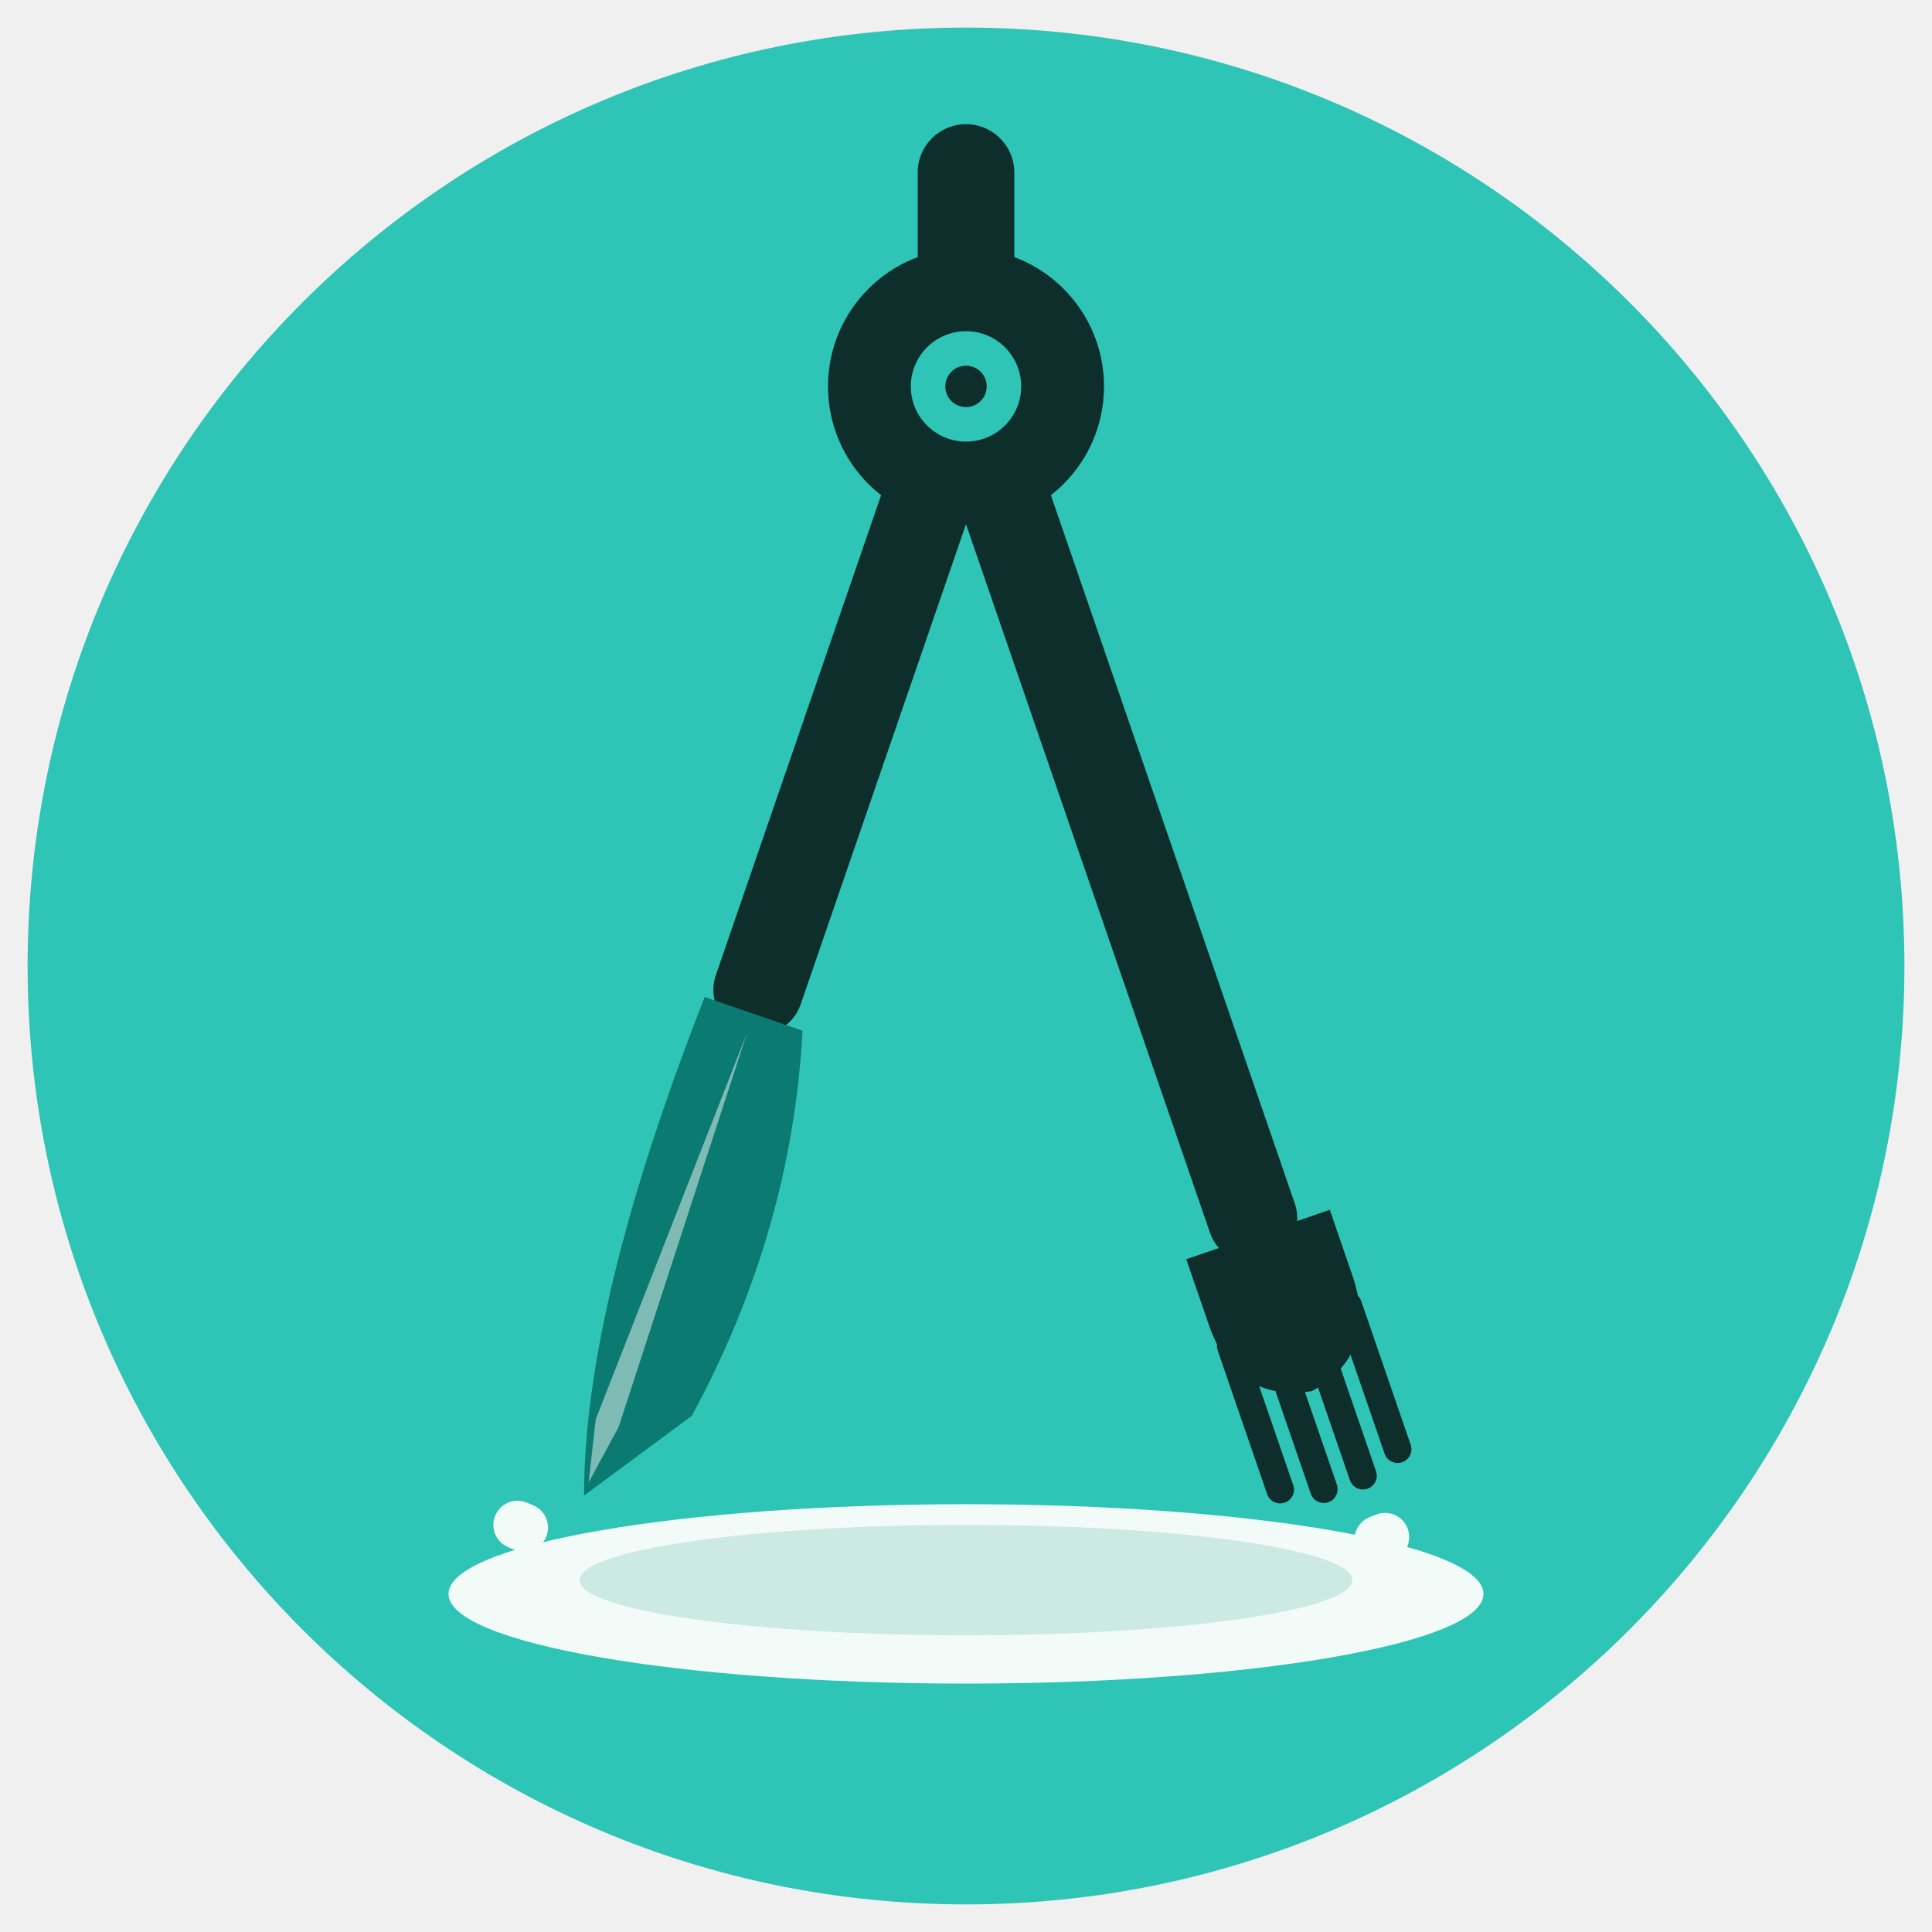
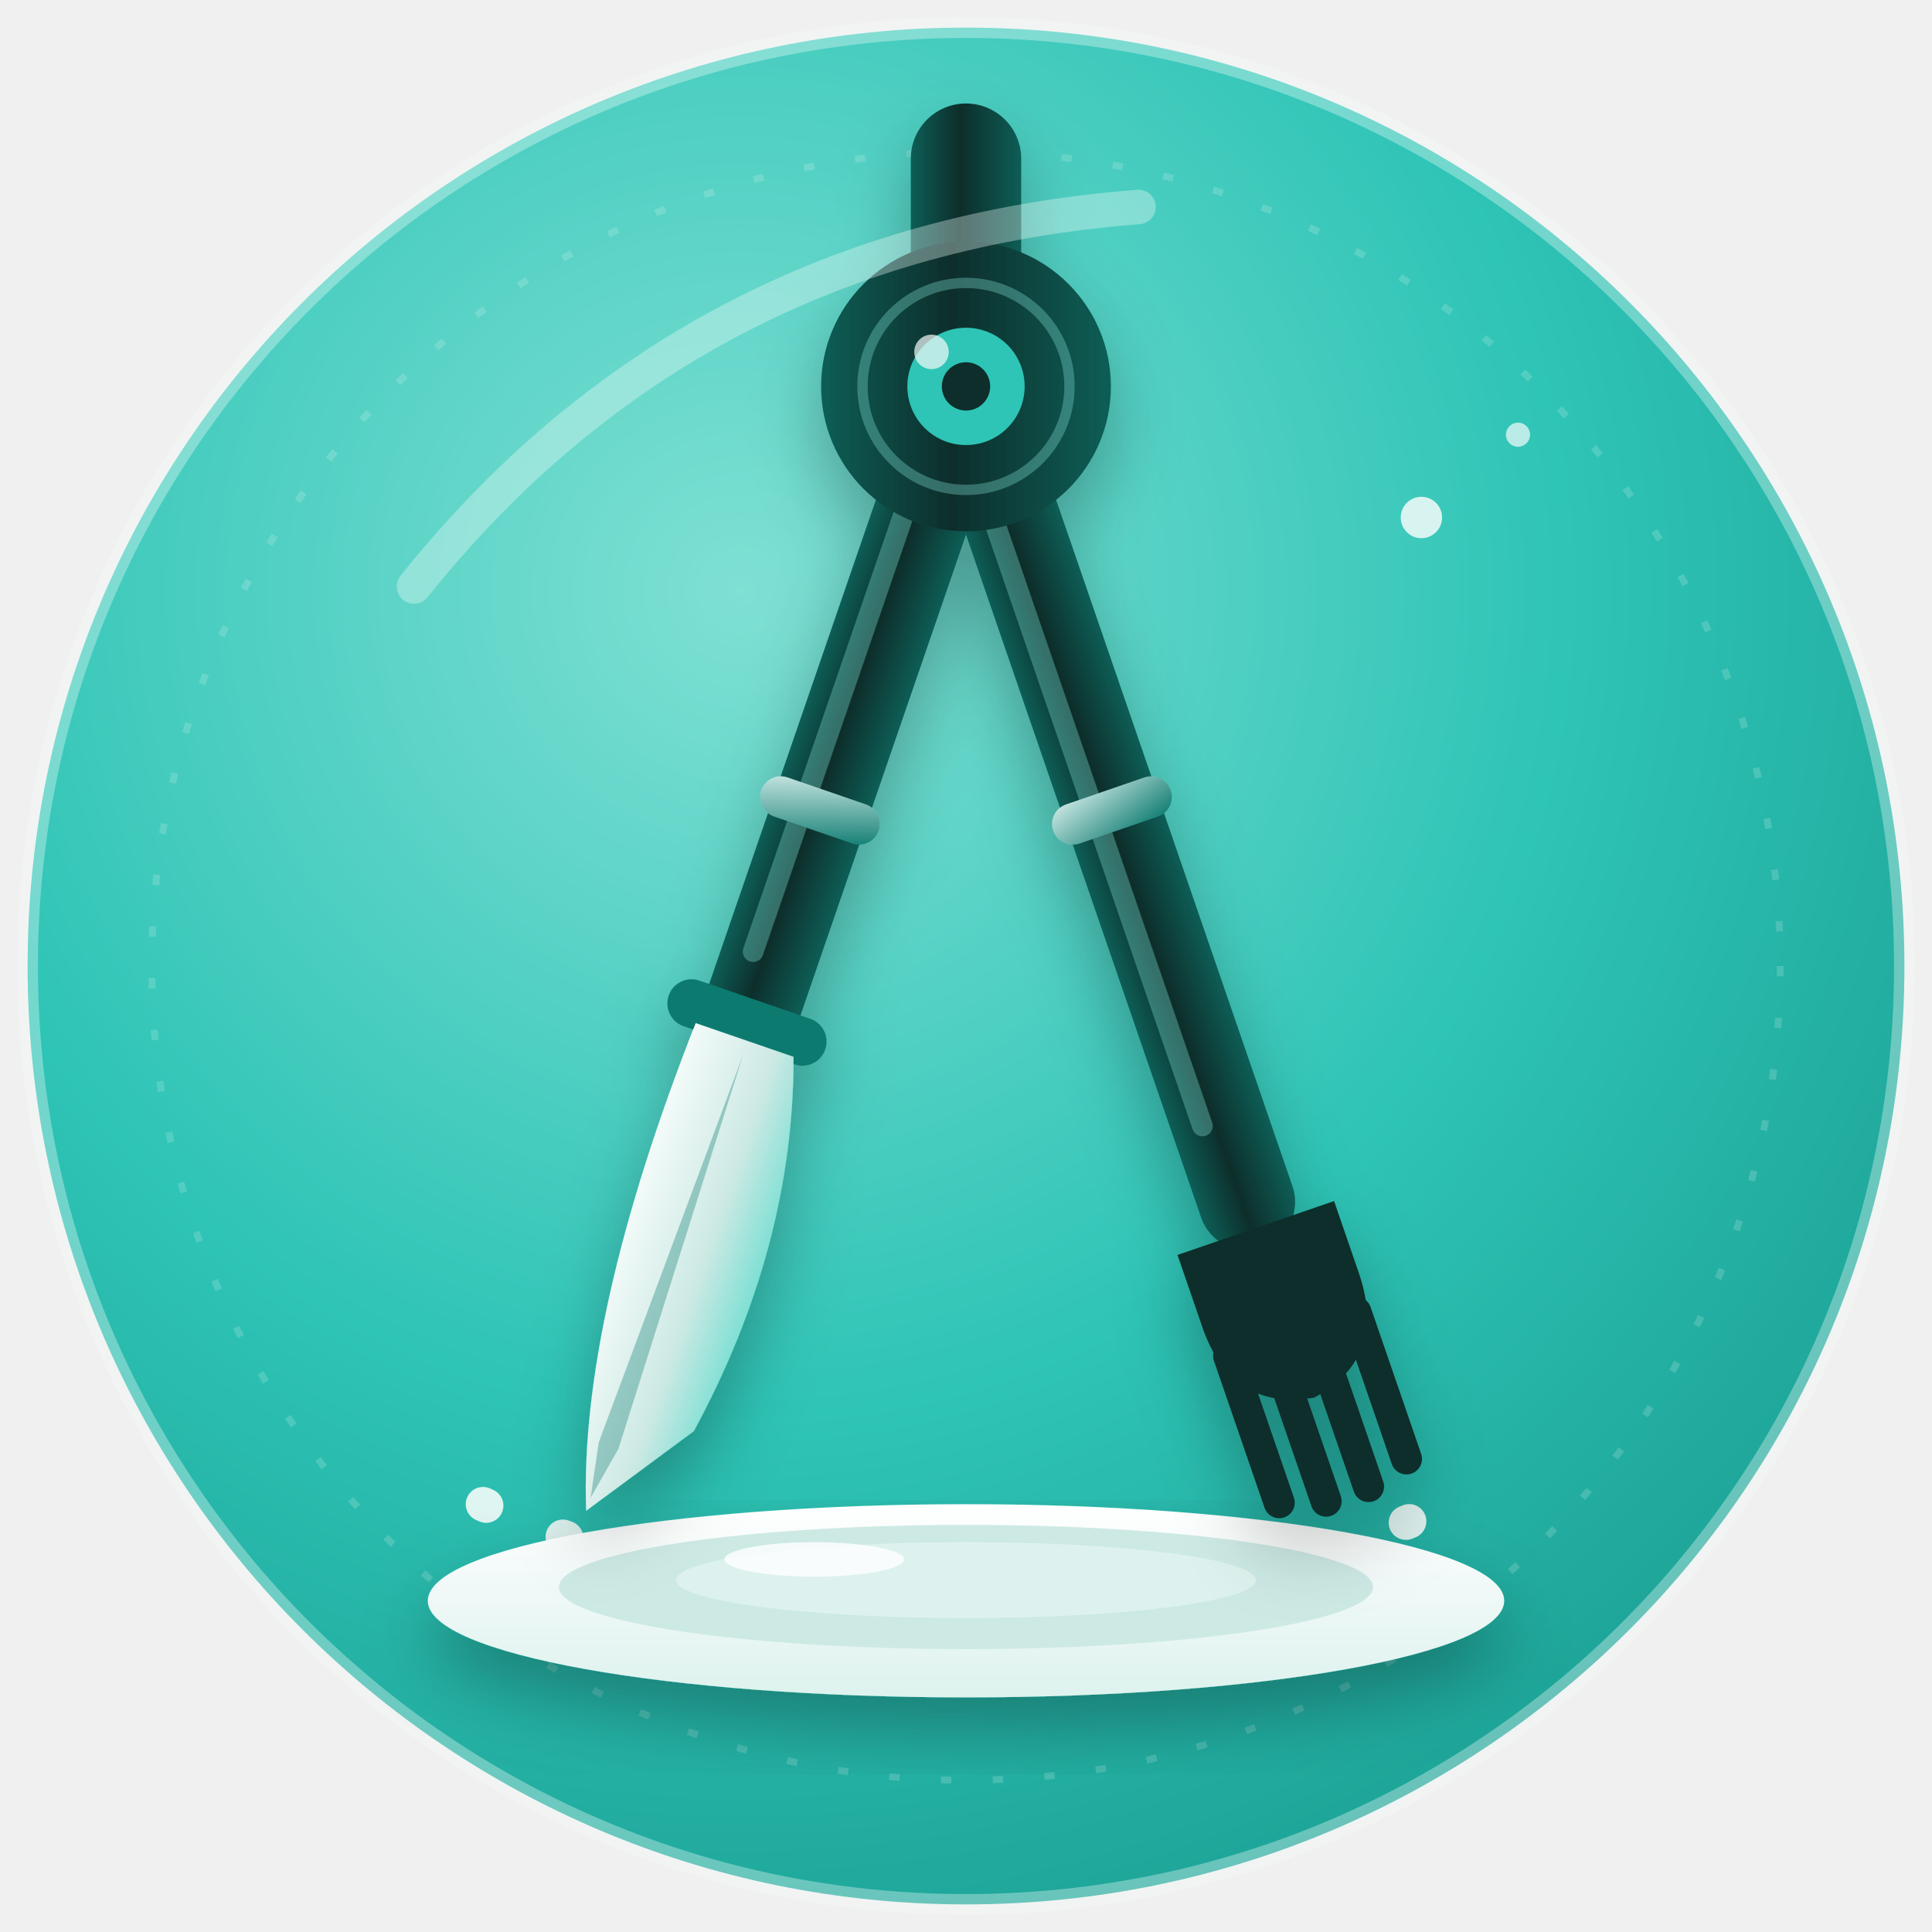
<svg xmlns="http://www.w3.org/2000/svg" viewBox="0 0 560 560" width="560" height="560">
-   <circle cx="280" cy="280" r="272" fill="#2EC4B6" />
-   <path d="M150 442 A 330 330 0 0 0 410 442" fill="none" stroke="#F3FBF9" stroke-width="14" stroke-linecap="round" stroke-dasharray="2 30" />
-   <ellipse cx="280" cy="462" rx="150" ry="26" fill="#F3FBF9" />
-   <ellipse cx="280" cy="458" rx="112" ry="16" fill="#CDE9E4" />
-   <g transform="rotate(-19 280 112)">
-     <rect x="267" y="130" width="26" height="250" rx="13" fill="#0E2E2B" />
-     <path d="M258 372 H302 V392 Q302 416 280 420 Q258 416 258 392 Z" fill="#0E2E2B" />
-     <rect x="258" y="396" width="8" height="52" rx="4" fill="#0E2E2B" />
-     <rect x="270" y="396" width="8" height="56" rx="4" fill="#0E2E2B" />
-     <rect x="282" y="396" width="8" height="56" rx="4" fill="#0E2E2B" />
-     <rect x="294" y="396" width="8" height="52" rx="4" fill="#0E2E2B" />
+   <defs>
+     <radialGradient id="fundo" cx="38%" cy="30%" r="80%">
+       <stop offset="0" stop-color="#7FE0D4" />
+       <stop offset="0.55" stop-color="#2EC4B6" />
+       <stop offset="1" stop-color="#1A9E92" />
+     </radialGradient>
+     <linearGradient id="metal" x1="0" y1="0" x2="1" y2="0">
+       <stop offset="0" stop-color="#0B5E56" />
+       <stop offset="0.45" stop-color="#0E2E2B" />
+       <stop offset="1" stop-color="#0B5E56" />
+     </linearGradient>
+     <linearGradient id="metalClaro" x1="0" y1="0" x2="1" y2="1">
+       <stop offset="0" stop-color="#CDE9E4" />
+       <stop offset="1" stop-color="#0B7A70" />
+     </linearGradient>
+     <linearGradient id="lamina" x1="0" y1="0" x2="1" y2="0">
+       <stop offset="0" stop-color="#F3FBF9" />
+       <stop offset="0.6" stop-color="#CDE9E4" />
+       <stop offset="1" stop-color="#7FE0D4" />
+     </linearGradient>
+     <linearGradient id="prato" x1="0" y1="0" x2="0" y2="1">
+       <stop offset="0" stop-color="#FFFFFF" />
+       <stop offset="1" stop-color="#DDF2EE" />
+     </linearGradient>
+     <filter id="sombra" x="-20%" y="-20%" width="140%" height="160%">
+       <feGaussianBlur in="SourceAlpha" stdDeviation="10" />
+       <feOffset dy="10" result="s" />
+       <feComponentTransfer>
+         <feFuncA type="linear" slope="0.28" />
+       </feComponentTransfer>
+       <feMerge>
+         <feMergeNode />
+         <feMergeNode in="SourceGraphic" />
+       </feMerge>
+     </filter>
+   </defs>
+   <circle cx="280" cy="280" r="272" fill="url(#fundo)" />
+   <circle cx="280" cy="280" r="272" fill="none" stroke="#F3FBF9" stroke-opacity="0.35" stroke-width="6" />
+   <circle cx="280" cy="280" r="236" fill="none" stroke="#F3FBF9" stroke-opacity="0.18" stroke-width="2" stroke-dasharray="3 12" />
+   <path d="M140 436 A 340 340 0 0 0 420 436" fill="none" stroke="#F3FBF9" stroke-opacity="0.9" stroke-width="10" stroke-linecap="round" stroke-dasharray="1 24" />
+   <g filter="url(#sombra)">
+     <ellipse cx="280" cy="464" rx="156" ry="28" fill="url(#prato)" />
+     <ellipse cx="280" cy="460" rx="118" ry="18" fill="#CDE9E4" />
+     <ellipse cx="280" cy="458" rx="84" ry="11" fill="#DDF2EE" />
+     <ellipse cx="236" cy="452" rx="26" ry="5" fill="#FFFFFF" opacity="0.8" />
  </g>
-   <g transform="rotate(19 280 112)">
-     <rect x="267" y="130" width="26" height="180" rx="13" fill="#0E2E2B" />
-     <path d="M266 304 H296 Q312 360 302 420 L280 452 Q262 400 266 304 Z" fill="#0B7A70" />
-     <path d="M281 310 L283 430 L280 448 L276 430 Z" fill="#F3FBF9" opacity="0.5" />
+   <g filter="url(#sombra)">
+     <g transform="rotate(-19 280 112)">
+       <rect x="266" y="128" width="28" height="248" rx="14" fill="url(#metal)" />
+       <rect x="272" y="140" width="6" height="200" rx="3" fill="#7FE0D4" opacity="0.35" />
+       <path d="M256 370 H304 V392 Q304 418 280 422 Q256 418 256 392 Z" fill="#0E2E2B" />
+       <rect x="256" y="398" width="9" height="54" rx="4.5" fill="#0E2E2B" />
+       <rect x="269" y="398" width="9" height="58" rx="4.5" fill="#0E2E2B" />
+       <rect x="282" y="398" width="9" height="58" rx="4.5" fill="#0E2E2B" />
+       <rect x="295" y="398" width="9" height="54" rx="4.5" fill="#0E2E2B" />
+       <rect x="262" y="236" width="36" height="12" rx="6" fill="url(#metalClaro)" />
+     </g>
+     <g transform="rotate(19 280 112)">
+       <rect x="266" y="128" width="28" height="186" rx="14" fill="url(#metal)" />
+       <rect x="272" y="140" width="6" height="150" rx="3" fill="#7FE0D4" opacity="0.35" />
+       <rect x="262" y="236" width="36" height="12" rx="6" fill="url(#metalClaro)" />
+       <rect x="256" y="300" width="48" height="14" rx="7" fill="#0B7A70" />
+       <path d="M266 312 H296 Q314 364 304 424 L282 456 Q262 404 266 312 Z" fill="url(#lamina)" />
+       <path d="M282 316 L285 436 L282 452 L279 436 Z" fill="#0B7A70" opacity="0.35" />
+     </g>
+     <rect x="264" y="30" width="32" height="64" rx="16" fill="url(#metal)" />
+     <rect x="258" y="78" width="44" height="14" rx="7" fill="url(#metalClaro)" />
+     <circle cx="280" cy="112" r="42" fill="url(#metal)" />
+     <circle cx="280" cy="112" r="30" fill="none" stroke="#7FE0D4" stroke-opacity="0.35" stroke-width="3" />
+     <circle cx="280" cy="112" r="17" fill="#2EC4B6" />
+     <circle cx="280" cy="112" r="7" fill="#0E2E2B" />
+     <circle cx="270" cy="102" r="5" fill="#F3FBF9" opacity="0.7" />
  </g>
-   <rect x="266" y="36" width="28" height="60" rx="14" fill="#0E2E2B" />
-   <circle cx="280" cy="112" r="40" fill="#0E2E2B" />
-   <circle cx="280" cy="112" r="16" fill="#2EC4B6" />
-   <circle cx="280" cy="112" r="6" fill="#0E2E2B" />
+   <path d="M120 170 Q200 70 330 60" fill="none" stroke="#F3FBF9" stroke-opacity="0.35" stroke-width="10" stroke-linecap="round" />
+   <circle cx="412" cy="150" r="6" fill="#F3FBF9" opacity="0.85" />
+   <circle cx="440" cy="126" r="3.5" fill="#F3FBF9" opacity="0.7" />
</svg>
